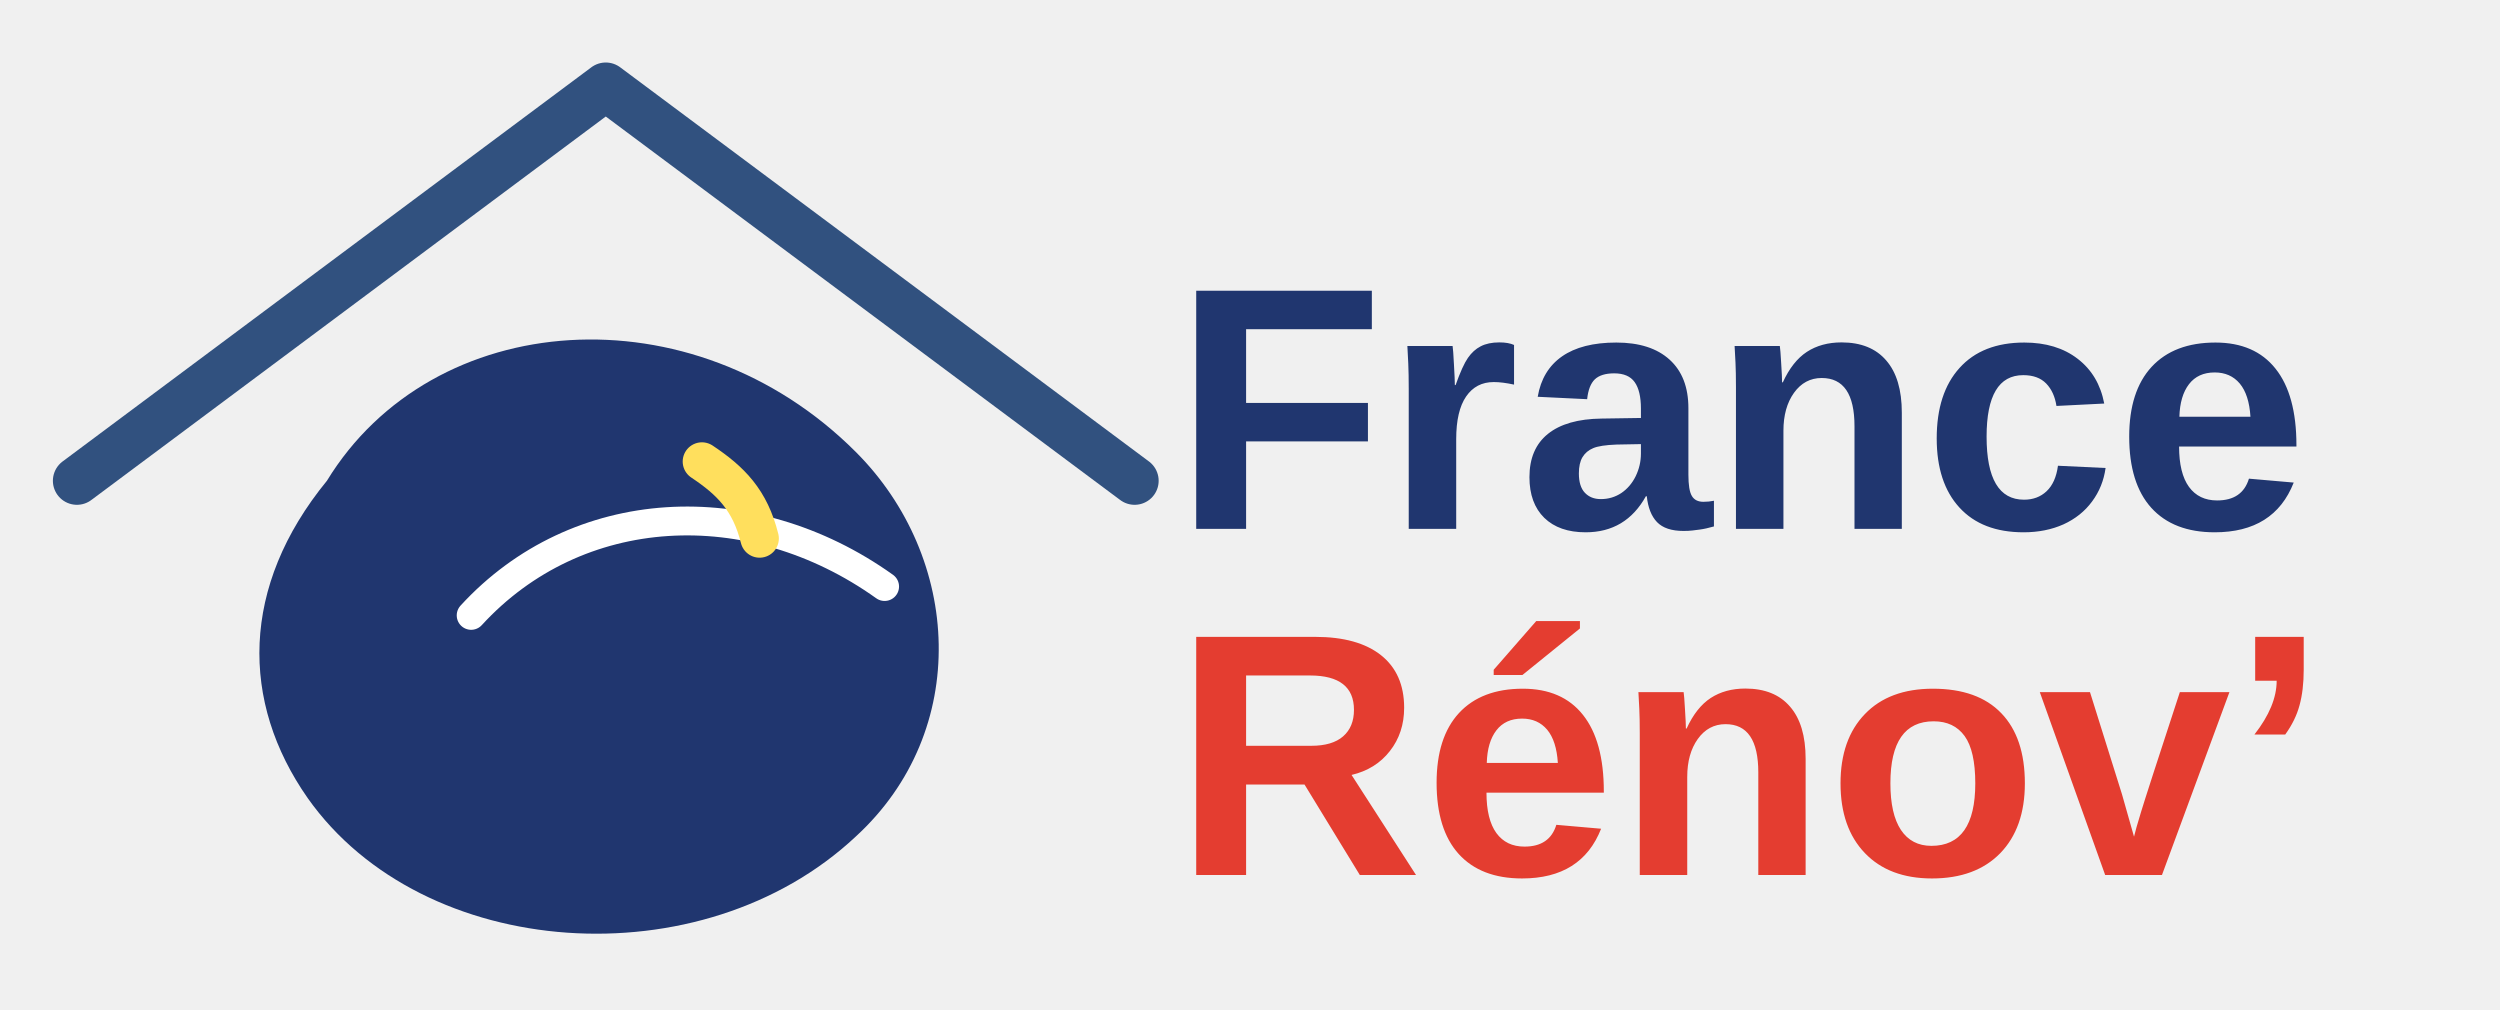
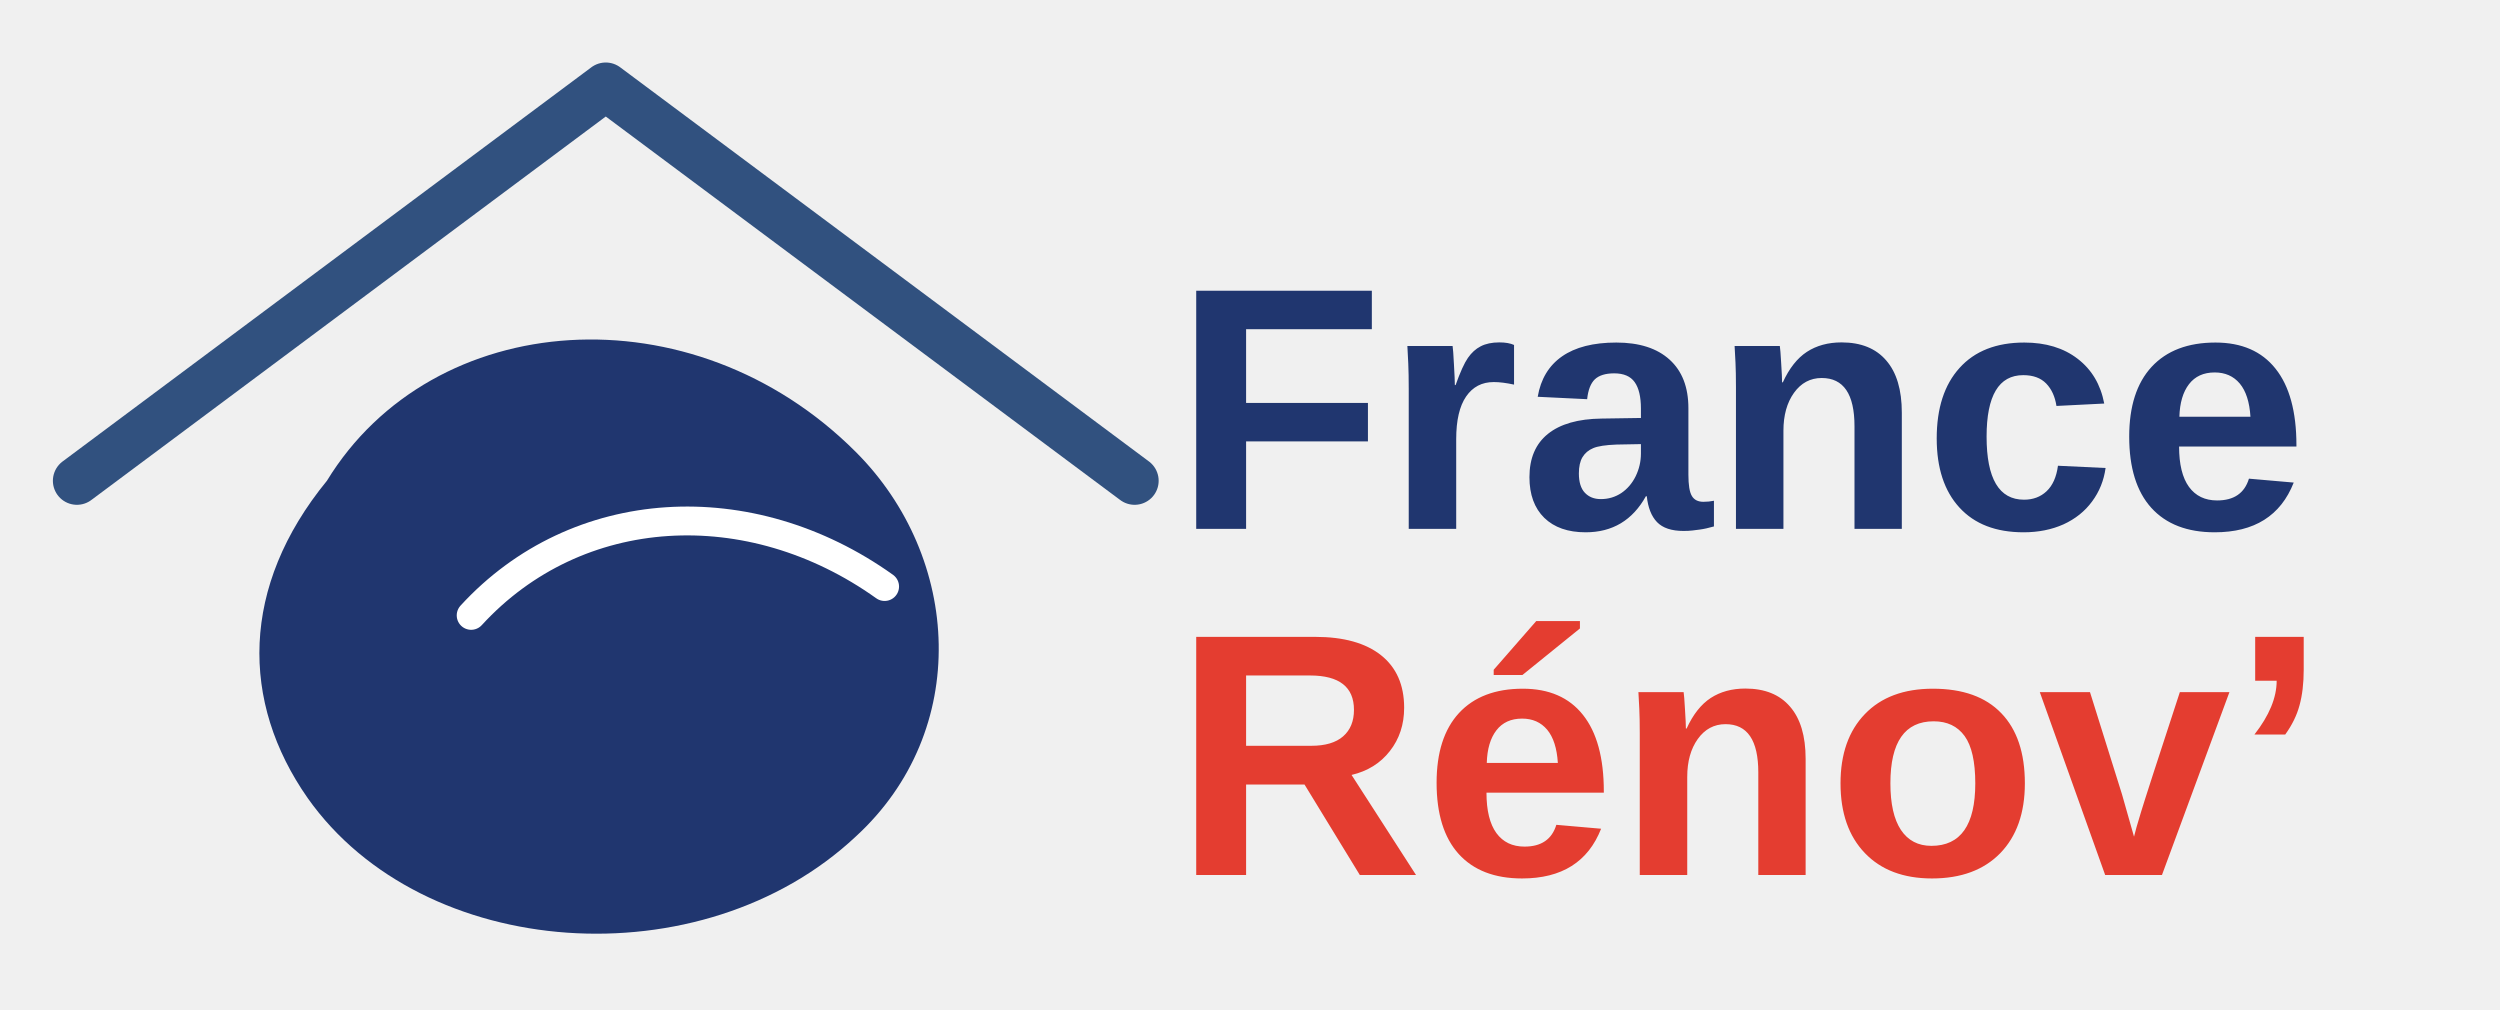
<svg xmlns="http://www.w3.org/2000/svg" viewBox="0 0 260 105" role="img" aria-labelledby="title">
  <path d="M8 50 63 9l55 41" fill="none" stroke="#31517f" stroke-width="5" stroke-linecap="round" stroke-linejoin="round" />
  <path d="M34 50c11-18 38-20 55-3 11 11 12 29 0 40-16 15-45 13-57-4-7-10-7-22 2-33Z" fill="#20366f" />
  <path d="M49 64c11-12 29-13 43-3" fill="none" stroke="#fff" stroke-width="3" stroke-linecap="round" />
-   <path d="M73 48c3 2 5 4 6 8" fill="none" stroke="#ffdf5d" stroke-width="4" stroke-linecap="round" />
  <g font-family="Marianne, Arial, sans-serif" font-weight="800">
    <text x="122" y="55" fill="#20366f" font-size="36">France</text>
    <text x="122" y="91" fill="#e43d30" font-size="36">Rénov’</text>
  </g>
</svg>
